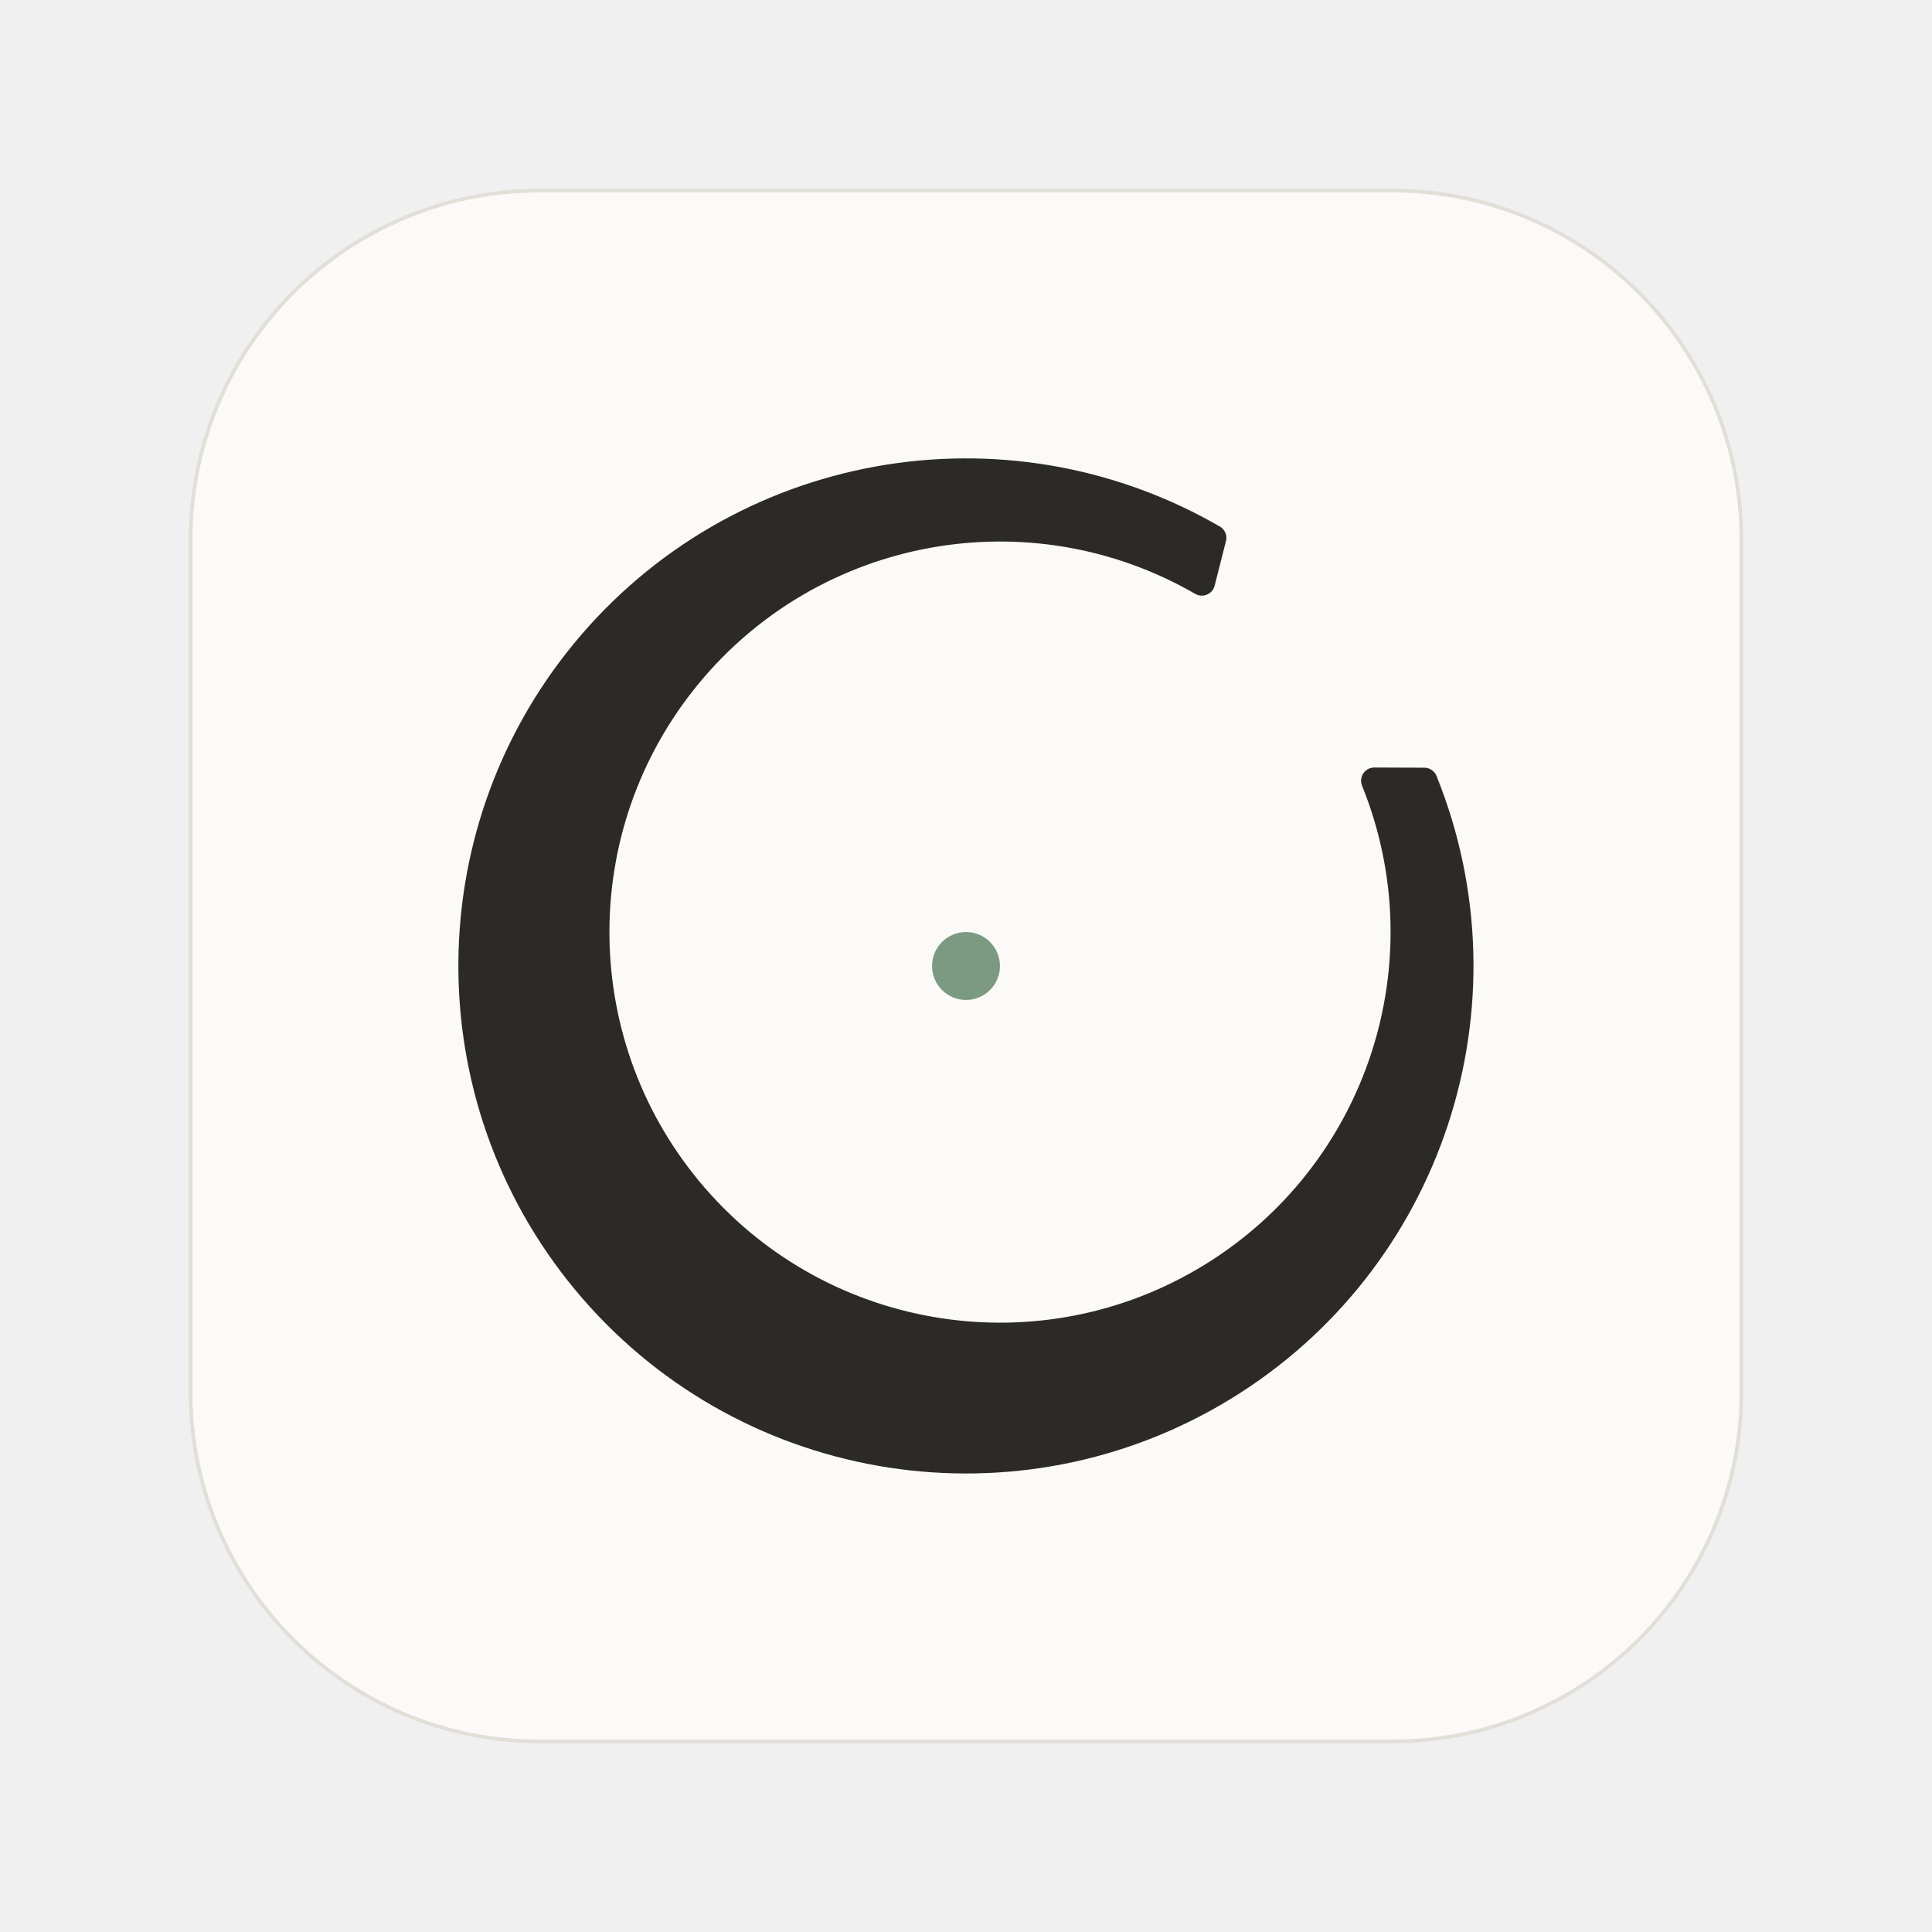
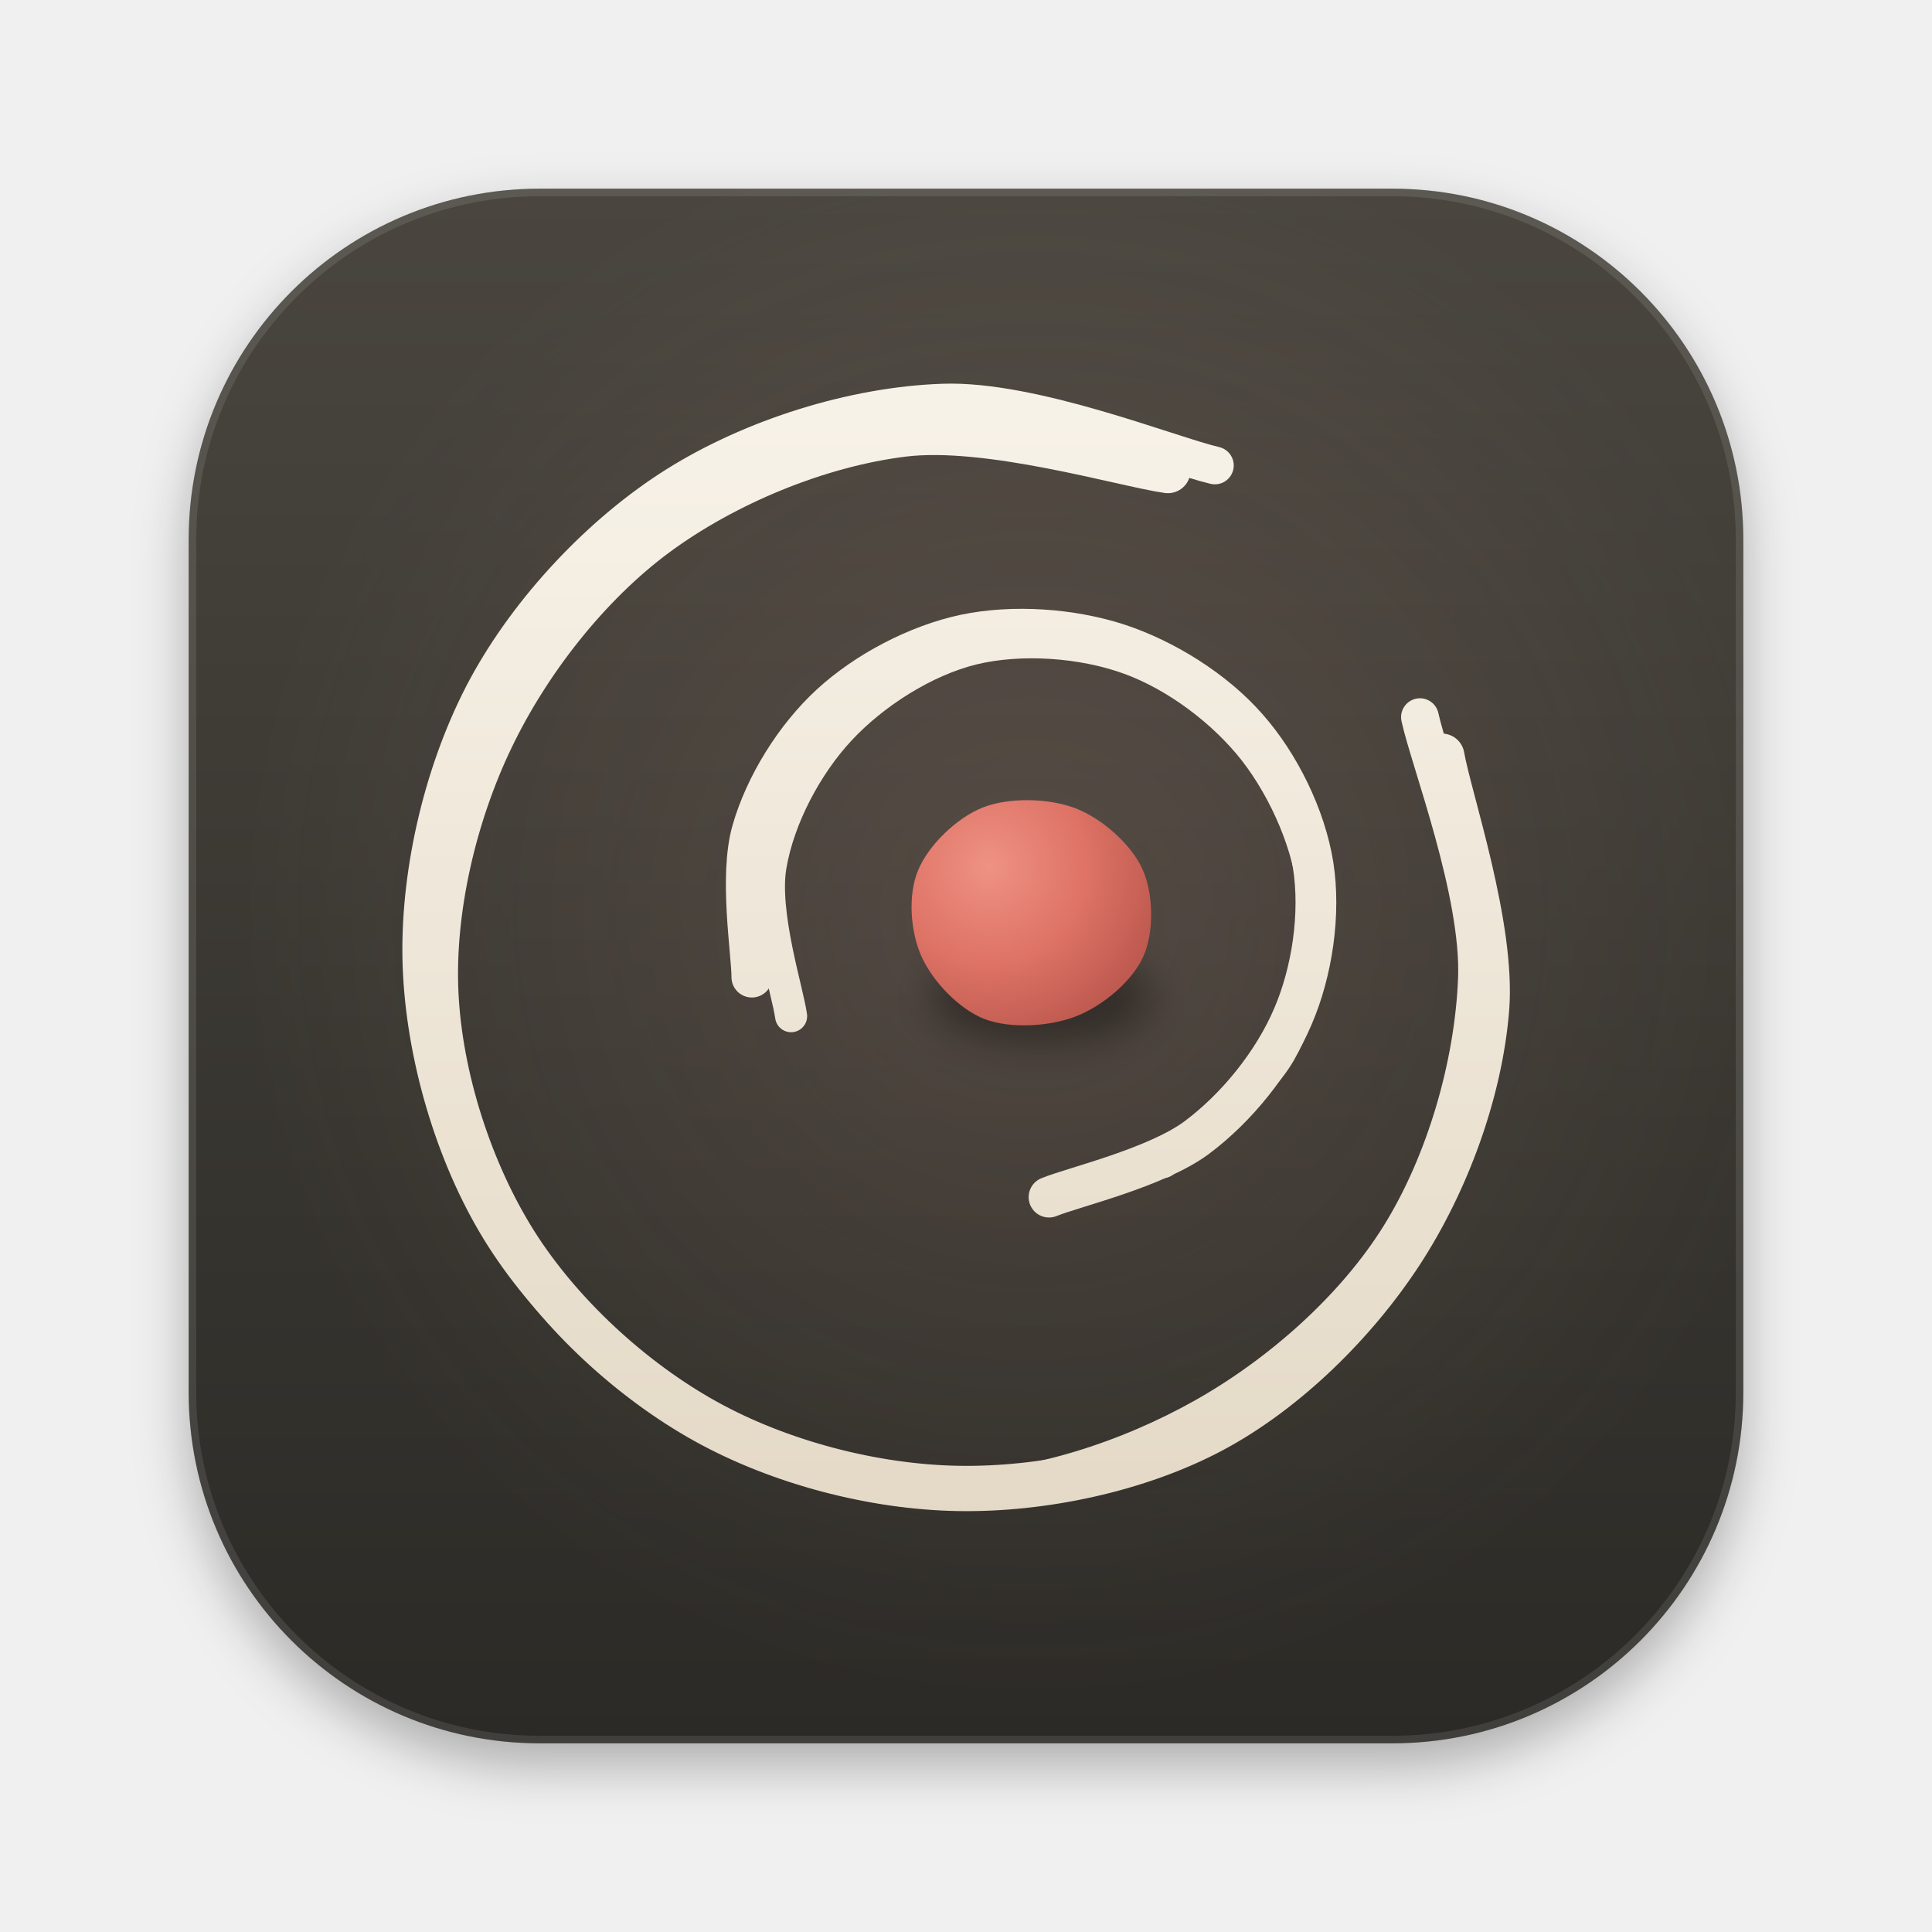
<svg xmlns="http://www.w3.org/2000/svg" width="1024" height="1024" viewBox="0 0 1024 1024">
-   <rect x="100" y="100" width="824" height="824" rx="186" fill="#FBFAF8" />
-   <rect x="101" y="101" width="822" height="822" rx="185" fill="none" stroke="#E2DFD8" stroke-width="2" />
-   <path d="M 643.0 285.1 A 262 262 0 1 0 754.9 413.9 L 728.4 413.8 A 214 214 0 1 1 637.0 308.7 Z" fill="#2B2A26" stroke="#2B2A26" stroke-width="14" stroke-linejoin="round" />
-   <circle cx="512" cy="512" r="18" fill="#7C9A82" />
+   <defs>
+     <linearGradient id="tile" x1="0" y1="100" x2="0" y2="924" gradientUnits="userSpaceOnUse">
+       <stop offset="0" stop-color="#4A463F" />
+       <stop offset="1" stop-color="#2B2A26" />
+     </linearGradient>
+     <radialGradient id="glow" cx="546" cy="484" r="420" gradientUnits="userSpaceOnUse">
+       <stop offset="0" stop-color="#F2B9A8" stop-opacity="0.13" />
+       <stop offset="1" stop-color="#F2B9A8" stop-opacity="0" />
+     </radialGradient>
+     <linearGradient id="ink" x1="0" y1="220" x2="0" y2="810" gradientUnits="userSpaceOnUse">
+       <stop offset="0" stop-color="#F7F2E8" />
+       <stop offset="1" stop-color="#E4D9C6" />
+     </linearGradient>
+     <radialGradient id="stone" cx="524.3" cy="459.2" r="93" gradientUnits="userSpaceOnUse">
+       <stop offset="0" stop-color="#EE9284" />
+       <stop offset="0.55" stop-color="#DE7366" />
+       <stop offset="1" stop-color="#BF5A50" />
+     </radialGradient>
+     <filter id="soft" x="-20%" y="-20%" width="140%" height="140%">
+       <feGaussianBlur stdDeviation="14" />
+     </filter>
+     <filter id="blur" x="-50%" y="-50%" width="200%" height="200%">
+       <feGaussianBlur stdDeviation="10" />
+     </filter>
+   </defs>
+   <g id="shadow">
+     <rect x="100" y="112" width="824" height="824" rx="186" fill="#000" opacity="0.28" filter="url(#soft)" />
+   </g>
+   <rect x="100" y="100" width="824" height="824" rx="186" fill="url(#tile)" />
+   <rect x="100" y="100" width="824" height="824" rx="186" fill="url(#glow)" />
+   <rect x="102" y="102" width="820" height="820" rx="184" fill="none" stroke="#FFFFFF" stroke-opacity="0.1" stroke-width="4" />
+   <g fill="none" stroke="url(#ink)" stroke-linecap="round" stroke-linejoin="round">
+     <path d="M619 249.4C595.6 246.1 523.8 224.5 478.6 230.1C433.4 235.7 384.2 256.2 347.8 283C311.4 309.9 279.7 350.7 260.3 391.2C240.8 431.8 228.9 481.9 231 526.5C233.1 571.1 249.1 620.9 272.9 658.7C296.7 696.5 334.9 731.7 374.1 753.4C413.2 775.1 462.9 788.1 507.7 788.9C552.5 789.7 603.4 778.9 642.6 758C681.7 737.1 718.4 700.8 742.6 663.6C766.8 626.4 784.3 578.8 787.9 535C791.5 491.2 768.1 423.2 764.2 400.8" stroke-width="24" />
+     <path d="M643.9 246.7C619.9 241.1 547.1 211.6 499.6 213.4C452 215.1 399 231.9 358.7 257.1C318.5 282.3 280.6 322.8 258 364.5C235.5 406.2 222.5 460.1 223.3 507.3C224.1 554.5 239 607.5 262.6 647.7C286.2 688 325.1 725 364.9 748.8C404.7 772.5 456.1 789.7 501.6 790.1C547.1 790.5 598 773.6 638 751.1C678.1 728.6 717.7 693.8 741.8 655.1C765.9 616.4 781 564.6 782.8 518.8C784.6 472.9 757.6 403.2 752.6 380.1" stroke-width="20" />
+     <path d="M398.5 517.9C398.5 505 391.7 464.3 398.7 440.2C405.6 416.2 421.4 390.7 440.2 373.4C459 356.1 486.1 341.8 511.5 336.4C536.9 331.1 567.7 333.2 592.6 341.3C617.5 349.5 643.7 365.9 660.9 385.5C678.2 405 691.9 433 696 458.6C700 484.2 695.6 514.8 685.2 538.9C674.9 563 655.6 587.1 634.1 603.1C612.5 619 569 629.2 556 634.5" stroke-width="21.6" />
+     <path d="M419.3 538.6C417.5 525.3 404.1 484.2 408.4 458.9C412.7 433.5 427.4 405.7 445.2 386.6C463.1 367.4 490 350.2 515.5 343.9C541.1 337.7 573.5 340 598.4 349C623.3 358 648.6 377 665 398C681.3 419.1 694.2 448.5 696.5 475.1C698.7 501.7 691.8 534.2 678.5 557.6C665.2 581.1 626.8 606.2 616.5 615.9" stroke-width="17" />
+   </g>
+   <ellipse cx="552" cy="528.64" rx="58.9" ry="24.8" fill="#000" opacity="0.35" filter="url(#blur)" />
+   <path d="M605.4 460.4C611.4 473.4 611.8 493.9 606 506.9C600.2 520 584.5 533.1 570.5 538.6C556.5 544.1 535.5 545.4 521.8 540.1C508.2 534.8 494.3 520.1 488.4 506.9C482.5 493.8 481.1 474.4 486.6 461.3C492 448.1 507 433.5 520.9 428C534.8 422.5 555.9 423 570 428.4C584 433.8 599.4 447.3 605.4 460.4Z" fill="url(#stone)" />
</svg>
